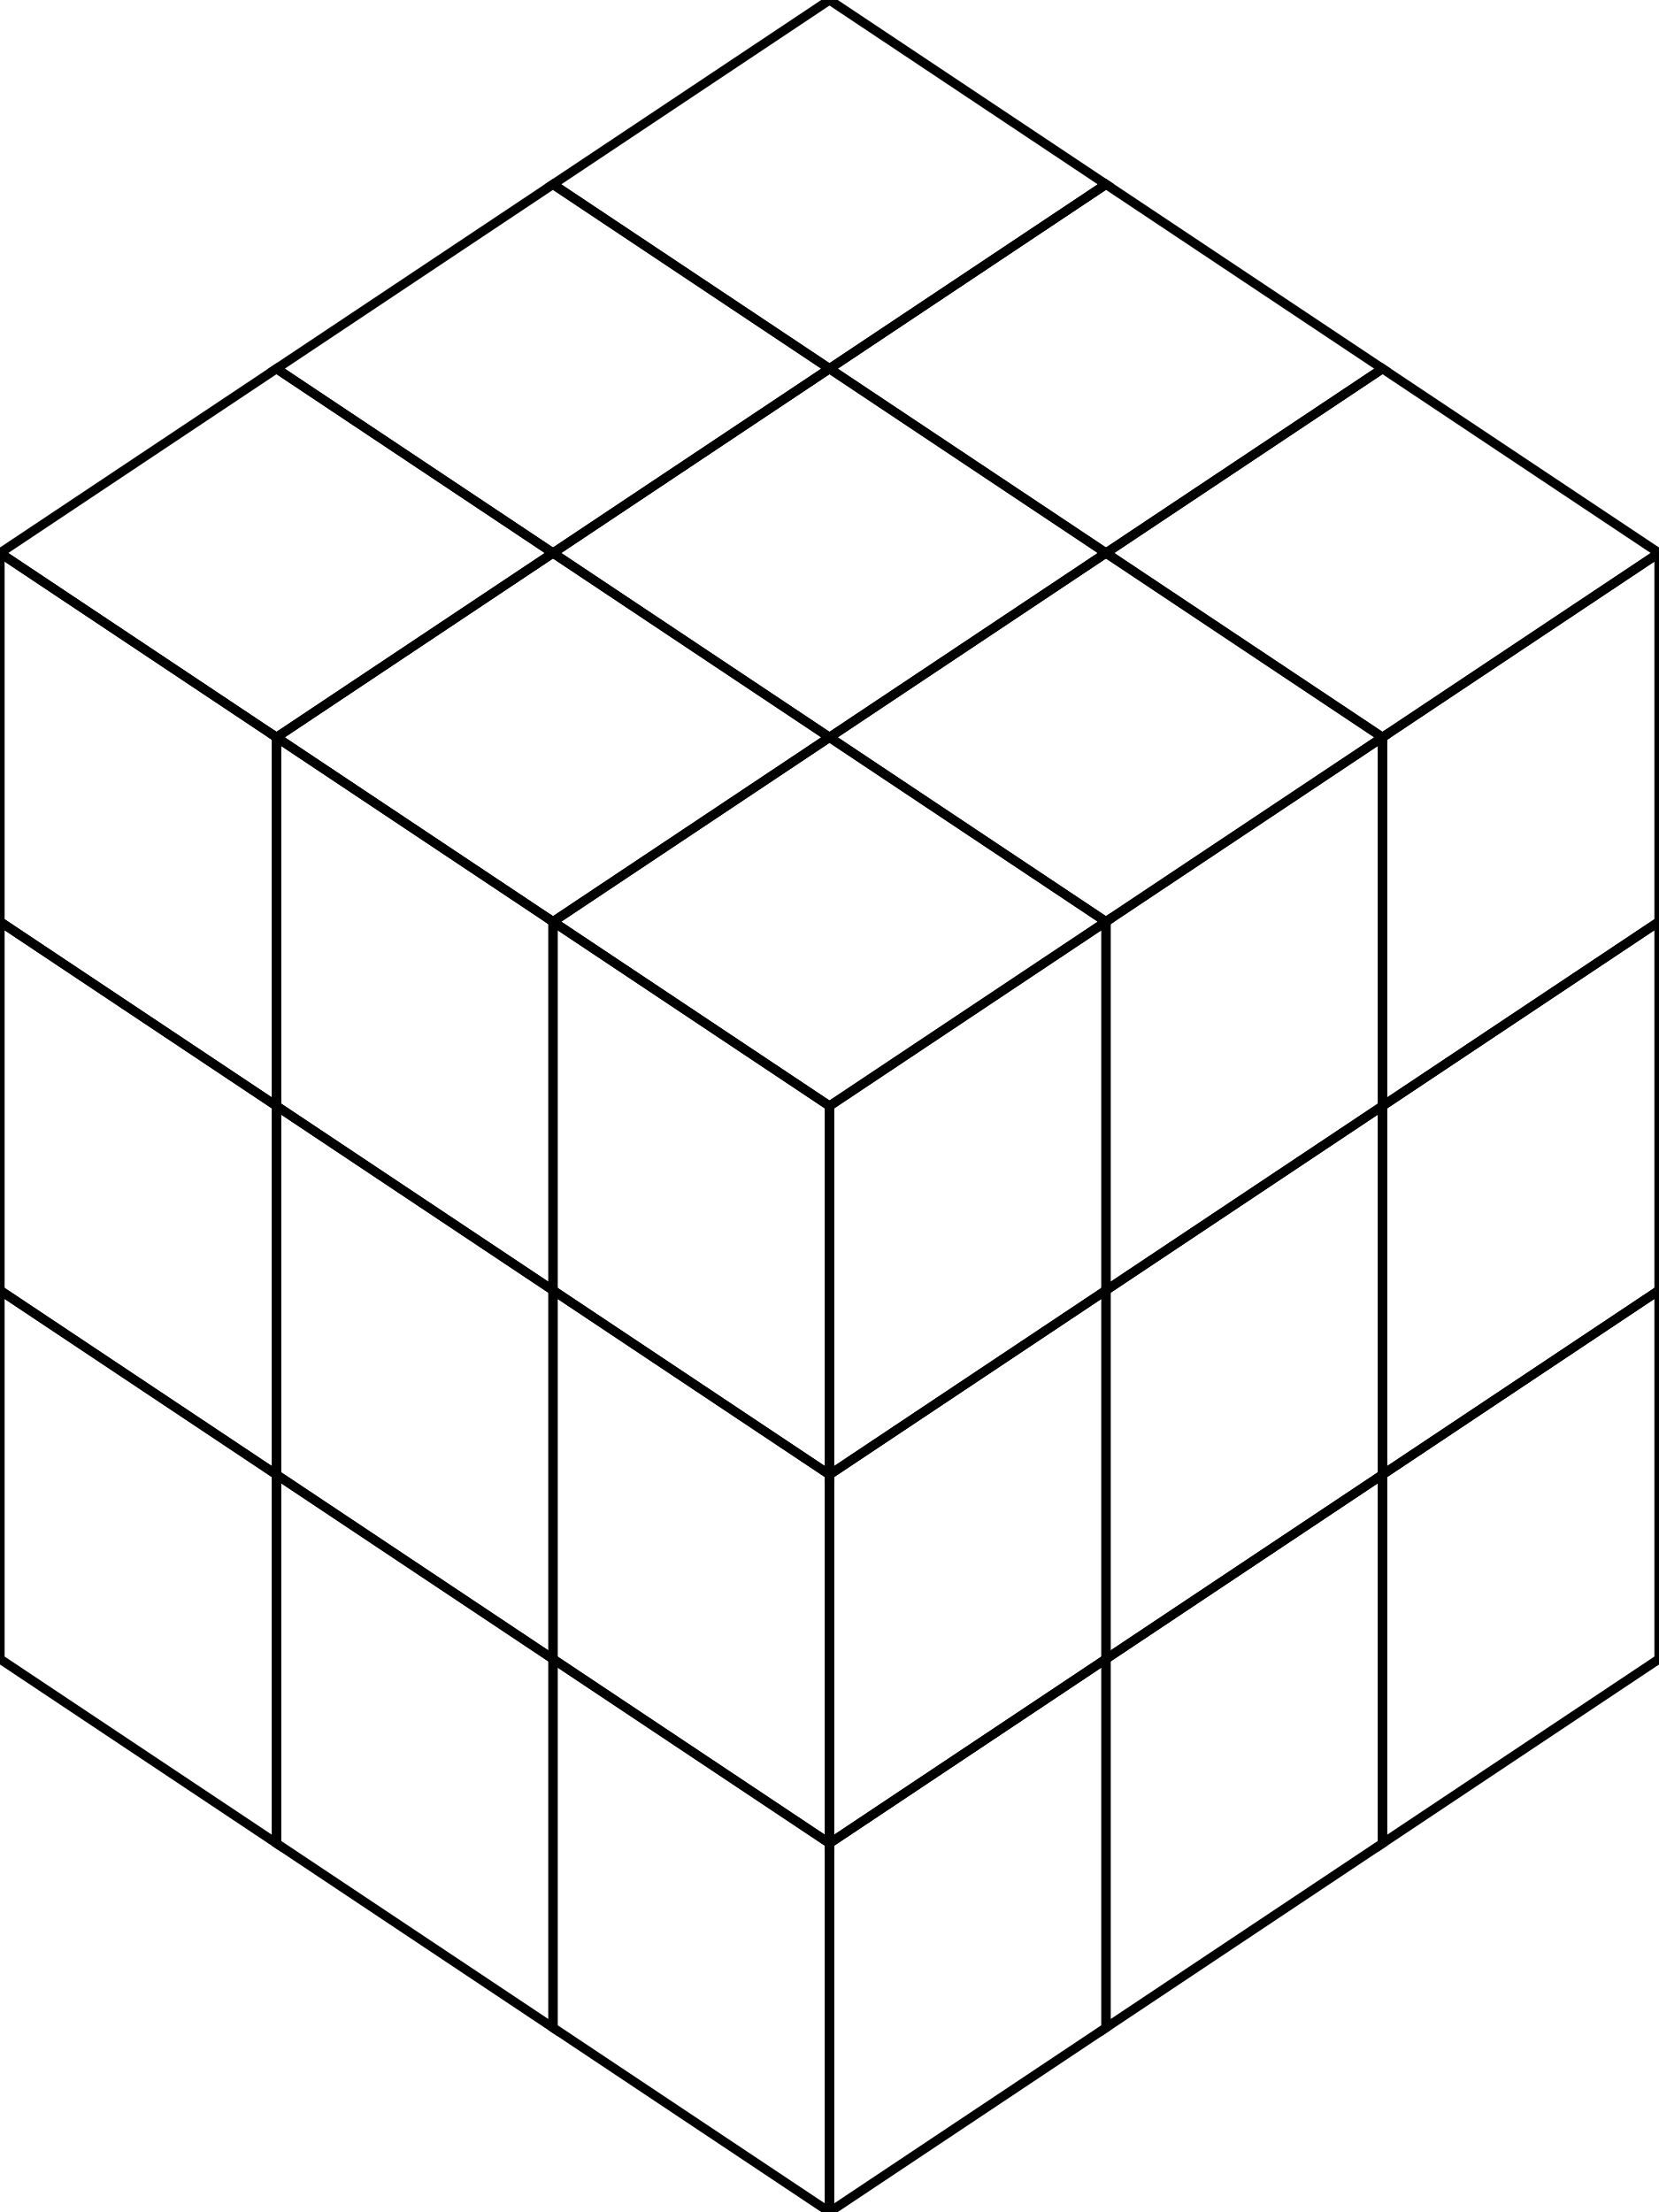
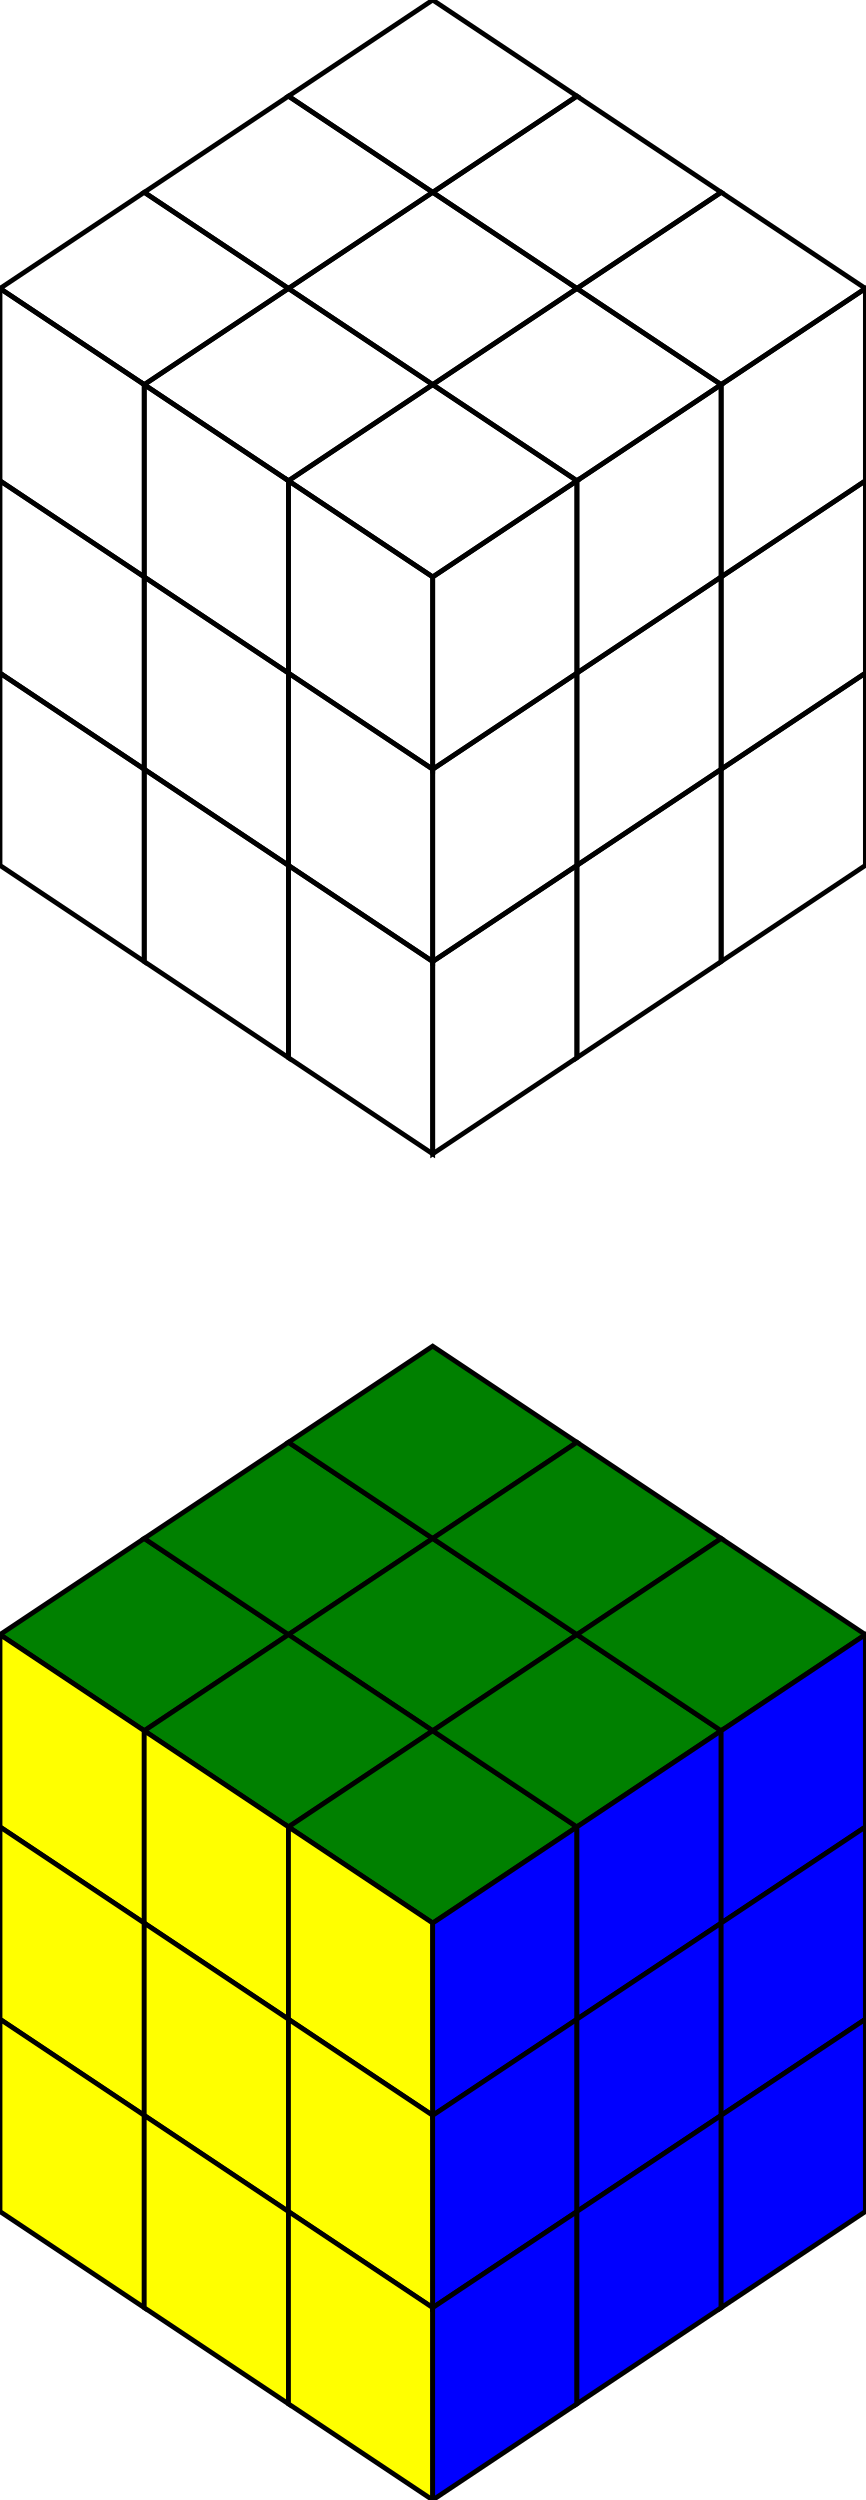
- <svg xmlns="http://www.w3.org/2000/svg" viewBox="0 0 180 240">
-   <g id="main">
+ <svg xmlns="http://www.w3.org/2000/svg" version="1.1" width="18" height="52" viewBox="0 0 180 520">
+   <g>
    <polygon fill="none" id="svg_1" points="0,60 30,40 60,60 30,80" stroke="#000000" stroke-width="null" />
    <polygon fill="none" id="svg_2" points="30,40 60,20 90,40 60,60 " stroke="#000000" stroke-width="null" />
    <polygon fill="none" id="svg_3" points="60,20 90,0 120,20 90,40 " stroke="#000000" stroke-width="null" />
    <polygon fill="none" id="svg_5" points="60,60 90,40 120,60 90,80 " stroke="#000000" stroke-width="null" />
    <polygon fill="none" id="svg_6" points="90,40 120,20 150,40 120,60 " stroke="#000000" stroke-width="null" />
    <polygon fill="none" id="svg_4" points="30,80 60,60 90,80 60,100 " stroke="#000000" stroke-width="null" />
    <polygon fill="none" id="svg_7" points="60,100 90,80 120,100 90,120 " stroke="#000000" stroke-width="null" />
    <polygon fill="none" id="svg_8" points="90,80 120,60 150,80 120,100 " stroke="#000000" stroke-width="null" />
    <polygon fill="none" id="svg_9" points="120,60 150,40 180,60 150,80 " stroke="#000000" stroke-width="null" />
    <polygon fill="none" id="svg_10" points="0,60 30,80 30,120 0,100 " stroke="#000000" stroke-width="null" />
    <polygon fill="none" id="svg_11" points="30,80 60,100 60,140 30,120 " stroke="#000000" stroke-width="null" />
    <polygon fill="none" id="svg_12" points="60,100 90,120 90,160 60,140 " stroke="#000000" stroke-width="null" />
    <polygon fill="none" id="svg_13" points="0,100 30,120 30,160 0,140 " stroke="#000000" stroke-width="null" />
    <polygon fill="none" id="svg_14" points="30,120 60,140 60,180 30,160 " stroke="#000000" stroke-width="null" />
    <polygon fill="none" id="svg_15" points="60,140 90,160 90,200 60,180 " stroke="#000000" stroke-width="null" />
    <polygon fill="none" id="svg_16" points="0,140 30,160 30,200 0,180 " stroke="#000000" stroke-width="null" />
    <polygon fill="none" id="svg_17" points="30,160 60,180 60,220 30,200 " stroke="#000000" stroke-width="null" />
    <polygon fill="none" id="svg_18" points="60,180 90,200 90,240 60,220 " stroke="#000000" stroke-width="null" />
    <polygon fill="none" id="svg_19" points="90,120 120,100 120,140 90,160 " stroke="#000000" stroke-width="null" />
    <polygon fill="none" id="svg_20" points="120,100 150,80 150,120 120,140 " stroke="#000000" stroke-width="null" />
    <polygon fill="none" id="svg_21" points="150,80 180,60 180,100 150,120 " stroke="#000000" stroke-width="null" />
    <polygon fill="none" id="svg_22" points="90,160 120,140 120,180 90,200 " stroke="#000000" stroke-width="null" />
    <polygon fill="none" id="svg_23" points="120,140 150,120 150,160 120,180 " stroke="#000000" stroke-width="null" />
    <polygon fill="none" id="svg_24" points="150,120 180,100 180,140 150,160 " stroke="#000000" stroke-width="null" />
    <polygon fill="none" id="svg_25" points="90,200 120,180 120,220 90,240 " stroke="#000000" stroke-width="null" />
    <polygon fill="none" id="svg_26" points="120,180 150,160 150,200 120,220 " stroke="#000000" stroke-width="null" />
    <polygon fill="none" id="svg_27" points="150,160 180,140 180,180 150,200 " stroke="#000000" stroke-width="null" />
  </g>
-   <g id="color" transform="translate(0, 240)">
+   <g transform="translate(0, 280)">
    <polygon fill="green" id="svg_1" points="0,60 30,40 60,60 30,80" stroke="#000000" stroke-width="null" />
    <polygon fill="green" id="svg_2" points="30,40 60,20 90,40 60,60 " stroke="#000000" stroke-width="null" />
    <polygon fill="green" id="svg_3" points="60,20 90,0 120,20 90,40 " stroke="#000000" stroke-width="null" />
    <polygon fill="green" id="svg_5" points="60,60 90,40 120,60 90,80 " stroke="#000000" stroke-width="null" />
    <polygon fill="green" id="svg_6" points="90,40 120,20 150,40 120,60 " stroke="#000000" stroke-width="null" />
    <polygon fill="green" id="svg_4" points="30,80 60,60 90,80 60,100 " stroke="#000000" stroke-width="null" />
    <polygon fill="green" id="svg_7" points="60,100 90,80 120,100 90,120 " stroke="#000000" stroke-width="null" />
    <polygon fill="green" id="svg_8" points="90,80 120,60 150,80 120,100 " stroke="#000000" stroke-width="null" />
    <polygon fill="green" id="svg_9" points="120,60 150,40 180,60 150,80 " stroke="#000000" stroke-width="null" />
    <polygon fill="yellow" id="svg_10" points="0,60 30,80 30,120 0,100 " stroke="#000000" stroke-width="null" />
    <polygon fill="yellow" id="svg_11" points="30,80 60,100 60,140 30,120 " stroke="#000000" stroke-width="null" />
    <polygon fill="yellow" id="svg_12" points="60,100 90,120 90,160 60,140 " stroke="#000000" stroke-width="null" />
    <polygon fill="yellow" id="svg_13" points="0,100 30,120 30,160 0,140 " stroke="#000000" stroke-width="null" />
    <polygon fill="yellow" id="svg_14" points="30,120 60,140 60,180 30,160 " stroke="#000000" stroke-width="null" />
    <polygon fill="yellow" id="svg_15" points="60,140 90,160 90,200 60,180 " stroke="#000000" stroke-width="null" />
    <polygon fill="yellow" id="svg_16" points="0,140 30,160 30,200 0,180 " stroke="#000000" stroke-width="null" />
    <polygon fill="yellow" id="svg_17" points="30,160 60,180 60,220 30,200 " stroke="#000000" stroke-width="null" />
    <polygon fill="yellow" id="svg_18" points="60,180 90,200 90,240 60,220 " stroke="#000000" stroke-width="null" />
    <polygon fill="blue" id="svg_19" points="90,120 120,100 120,140 90,160 " stroke="#000000" stroke-width="null" />
    <polygon fill="blue" id="svg_20" points="120,100 150,80 150,120 120,140 " stroke="#000000" stroke-width="null" />
    <polygon fill="blue" id="svg_21" points="150,80 180,60 180,100 150,120 " stroke="#000000" stroke-width="null" />
    <polygon fill="blue" id="svg_22" points="90,160 120,140 120,180 90,200 " stroke="#000000" stroke-width="null" />
    <polygon fill="blue" id="svg_23" points="120,140 150,120 150,160 120,180 " stroke="#000000" stroke-width="null" />
    <polygon fill="blue" id="svg_24" points="150,120 180,100 180,140 150,160 " stroke="#000000" stroke-width="null" />
    <polygon fill="blue" id="svg_25" points="90,200 120,180 120,220 90,240 " stroke="#000000" stroke-width="null" />
    <polygon fill="blue" id="svg_26" points="120,180 150,160 150,200 120,220 " stroke="#000000" stroke-width="null" />
    <polygon fill="blue" id="svg_27" points="150,160 180,140 180,180 150,200 " stroke="#000000" stroke-width="null" />
-     <use href="#cir" y="250" fill="blue" stroke="red" />
  </g>
</svg>
